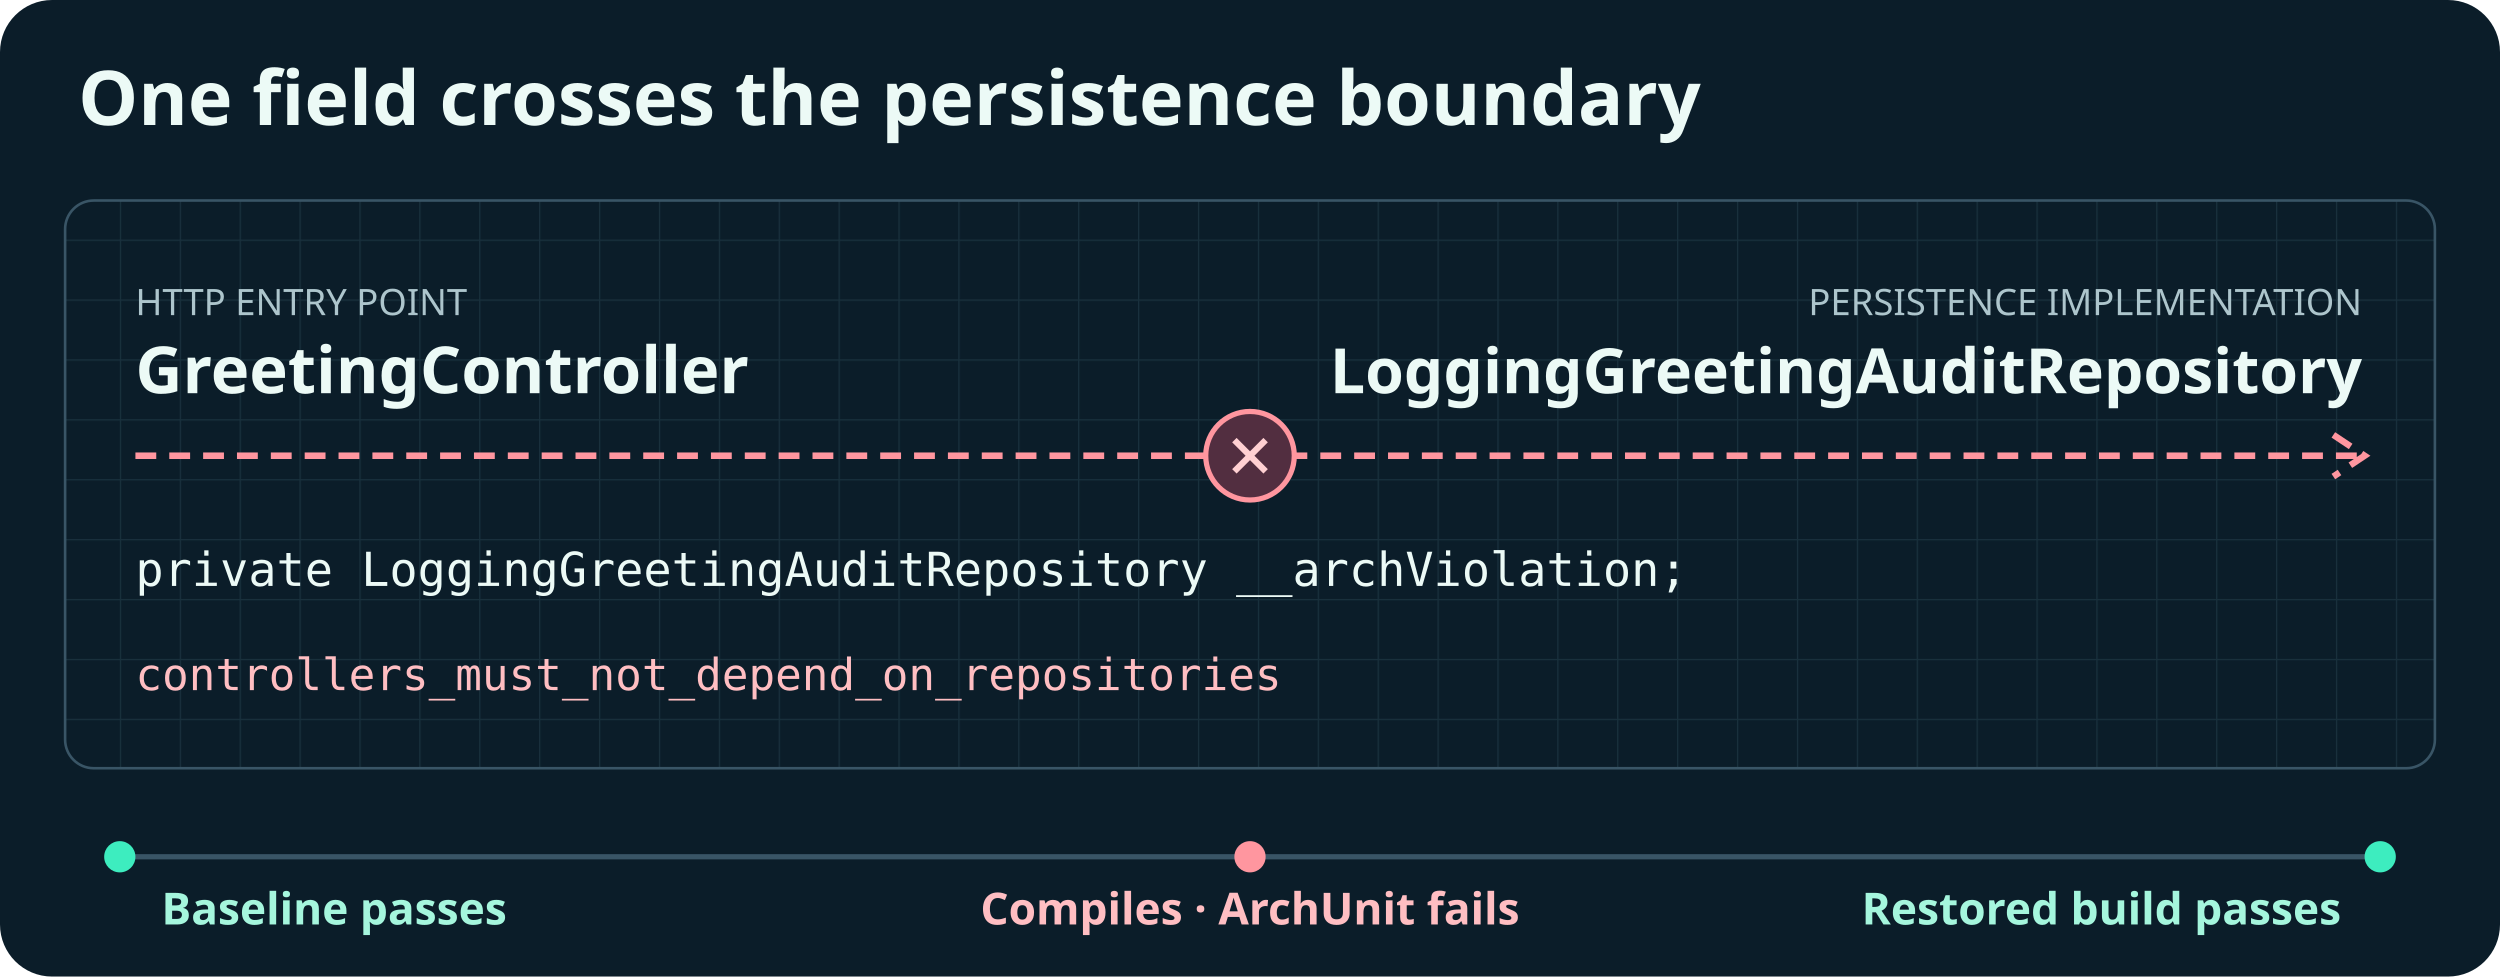
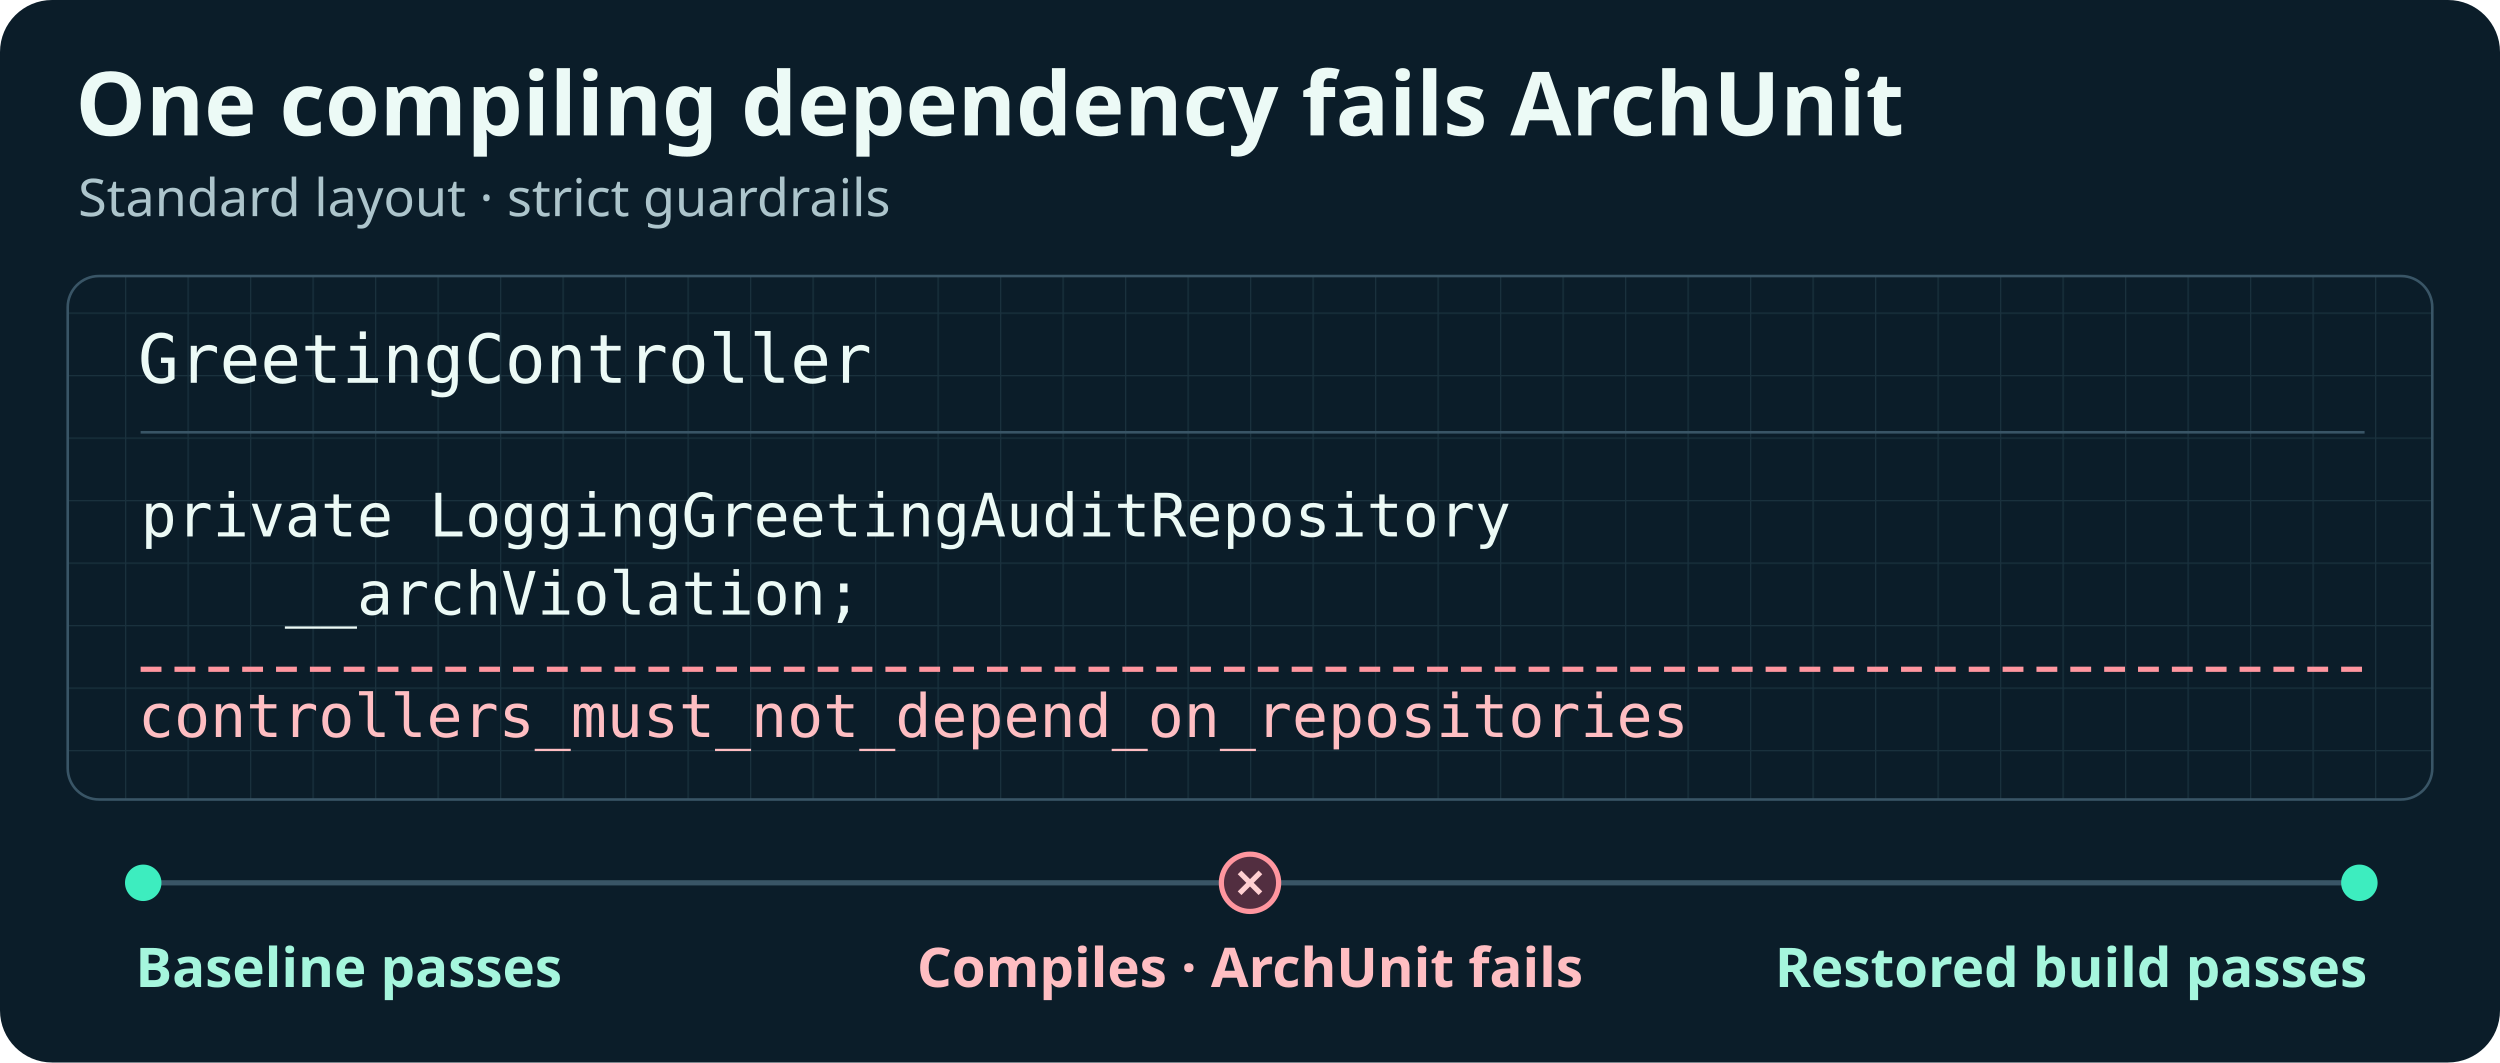
- <svg xmlns="http://www.w3.org/2000/svg" width="960" height="375" viewBox="0 0 960 375" role="img" aria-labelledby="title description">
+ <svg xmlns="http://www.w3.org/2000/svg" width="960" height="408" viewBox="0 0 960 408" role="img" aria-labelledby="title description">
  <defs>
-     <pattern id="grid" width="23" height="23" patternUnits="userSpaceOnUse">
-       <path d="M23 0H0V23" fill="none" stroke="#24404c" opacity=".55" />
+     <pattern id="grid" width="24" height="24" patternUnits="userSpaceOnUse">
+       <path d="M24 0H0V24" fill="none" stroke="#24404c" opacity=".58" />
    </pattern>
  </defs>
-   <rect width="960" height="375" rx="20" fill="#0b1d29" />
-   <rect x="25" y="77" width="910" height="218" rx="11" fill="url(#grid)" stroke="#395566" />
+   <rect width="960" height="408" rx="20" fill="#0b1d29" />
  <g font-family="system-ui, sans-serif" fill="#ecfaf6">
-     <text x="30" y="48" font-size="29" font-weight="700">One field crosses the persistence boundary</text>
-     <text x="52" y="151" font-size="25" font-weight="700">GreetingController</text>
-     <text x="907" y="151" font-size="24" font-weight="700" text-anchor="end">LoggingGreetingAuditRepository</text>
-     <text x="52" y="121" font-size="14" fill="#adc5cc">HTTP ENTRY POINT</text>
-     <text x="907" y="121" font-size="14" fill="#adc5cc" text-anchor="end">PERSISTENCE IMPLEMENTATION</text>
+     <text x="29" y="52" font-size="34" font-weight="700">One compiling dependency fails ArchUnit</text>
+     <text x="30" y="83" font-size="20" fill="#adc5cc">Standard layout · strict guardrails</text>
  </g>
-   <path d="M52 175h856m-12-8 12 8-12 8" fill="none" stroke="#ff969f" stroke-width="2.5" stroke-dasharray="8 5" />
-   <circle cx="480" cy="175" r="17" fill="#522e40" stroke="#ff969f" stroke-width="2" />
-   <path d="m474 169 12 12m0-12-12 12" stroke="#ffd0d2" stroke-width="2.4" />
-   <g font-family="ui-monospace, monospace">
-     <text x="52" y="225" font-size="18" fill="#ecfaf6">private LoggingGreetingAuditRepository __archViolation;</text>
-     <text x="52" y="265" font-size="17" fill="#ffbec2">controllers_must_not_depend_on_repositories</text>
+   <rect x="26" y="106" width="908" height="201" rx="12" fill="url(#grid)" stroke="#395566" />
+   <g font-family="ui-monospace, Menlo, Consolas, monospace" fill="#ecfaf6">
+     <text x="53" y="147" font-size="26">GreetingController</text>
+     <text x="54" y="206" font-size="23">
+       <tspan x="54">private LoggingGreetingAuditRepository</tspan>
+       <tspan x="54" dy="30" xml:space="preserve">    __archViolation;</tspan>
+     </text>
+     <text x="53" y="283" font-size="23" fill="#ffbec2">controllers_must_not_depend_on_repositories</text>
  </g>
-   <path d="M43 329h872" stroke="#395566" stroke-width="2" />
-   <g font-family="system-ui, sans-serif" font-weight="650" font-size="17">
-     <circle cx="46" cy="329" r="6" fill="#3dedbf" />
-     <text x="62" y="355" fill="#a5f6dd">Baseline passes</text>
-     <circle cx="480" cy="329" r="6" fill="#ff969f" />
-     <text x="480" y="355" text-anchor="middle" fill="#ffbec2">Compiles · ArchUnit fails</text>
-     <circle cx="914" cy="329" r="6" fill="#3dedbf" />
-     <text x="899" y="355" text-anchor="end" fill="#a5f6dd">Restored build passes</text>
+   <path d="M54 166h854" stroke="#395566" />
+   <path d="M54 257h854" stroke="#ff969f" stroke-dasharray="8 5" stroke-width="2" />
+   <path d="M54 339h852" stroke="#395566" stroke-width="2" />
+   <g font-family="system-ui, sans-serif" font-size="21" font-weight="700">
+     <circle cx="55" cy="339" r="7" fill="#3dedbf" />
+     <text x="52" y="379" fill="#a5f6dd">Baseline passes</text>
+     <circle cx="480" cy="339" r="11" fill="#522e40" stroke="#ff969f" stroke-width="2" />
+     <path d="m476 335 8 8m0-8-8 8" stroke="#ffd0d2" stroke-width="2" />
+     <text x="480" y="379" text-anchor="middle" fill="#ffbec2">Compiles · ArchUnit fails</text>
+     <circle cx="906" cy="339" r="7" fill="#3dedbf" />
+     <text x="909" y="379" text-anchor="end" fill="#a5f6dd">Restored build passes</text>
  </g>
</svg>
